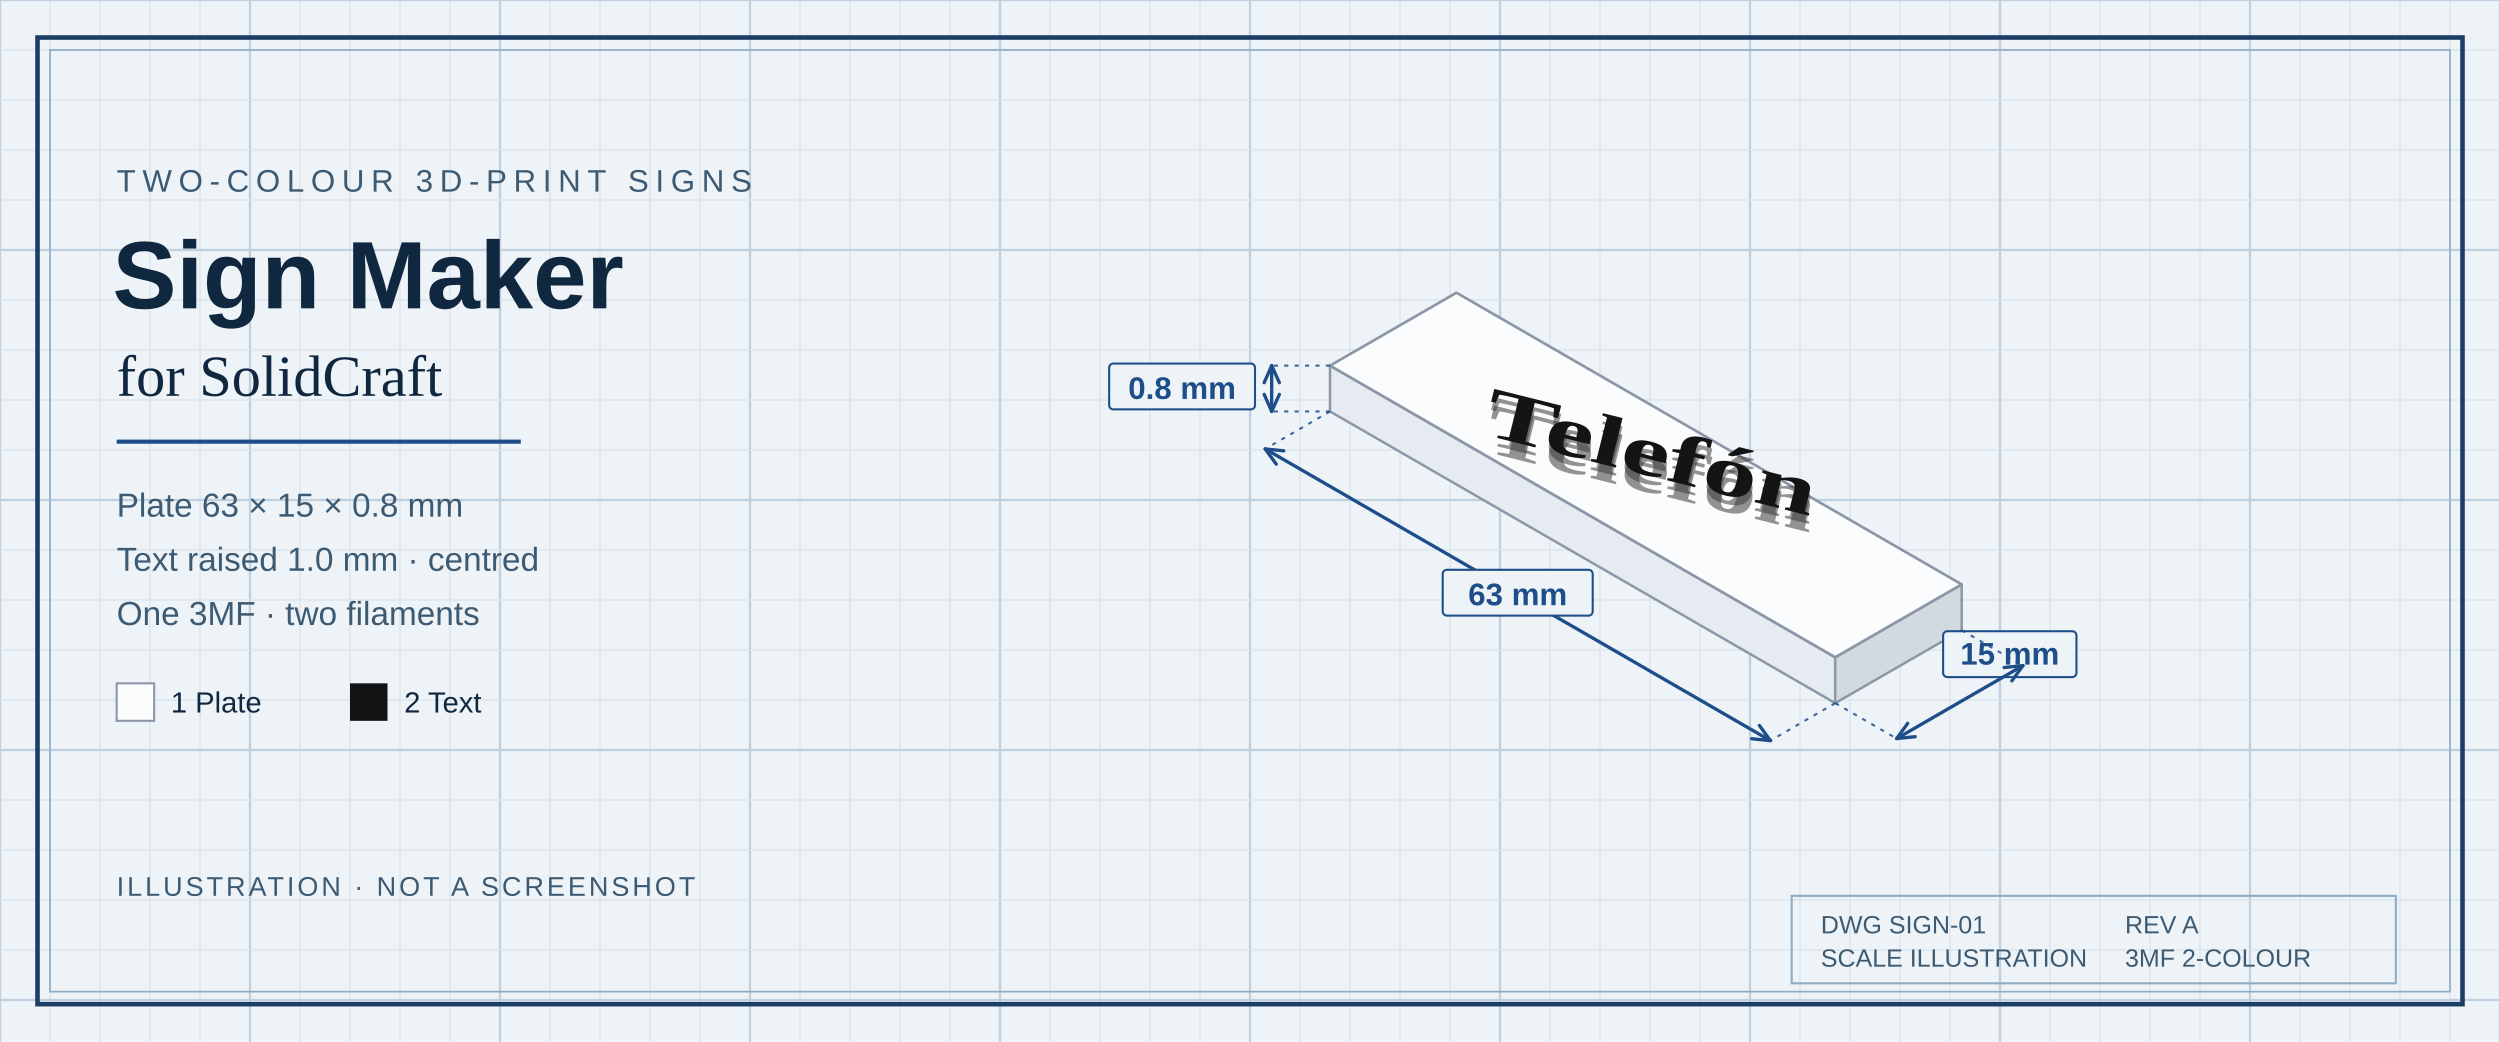
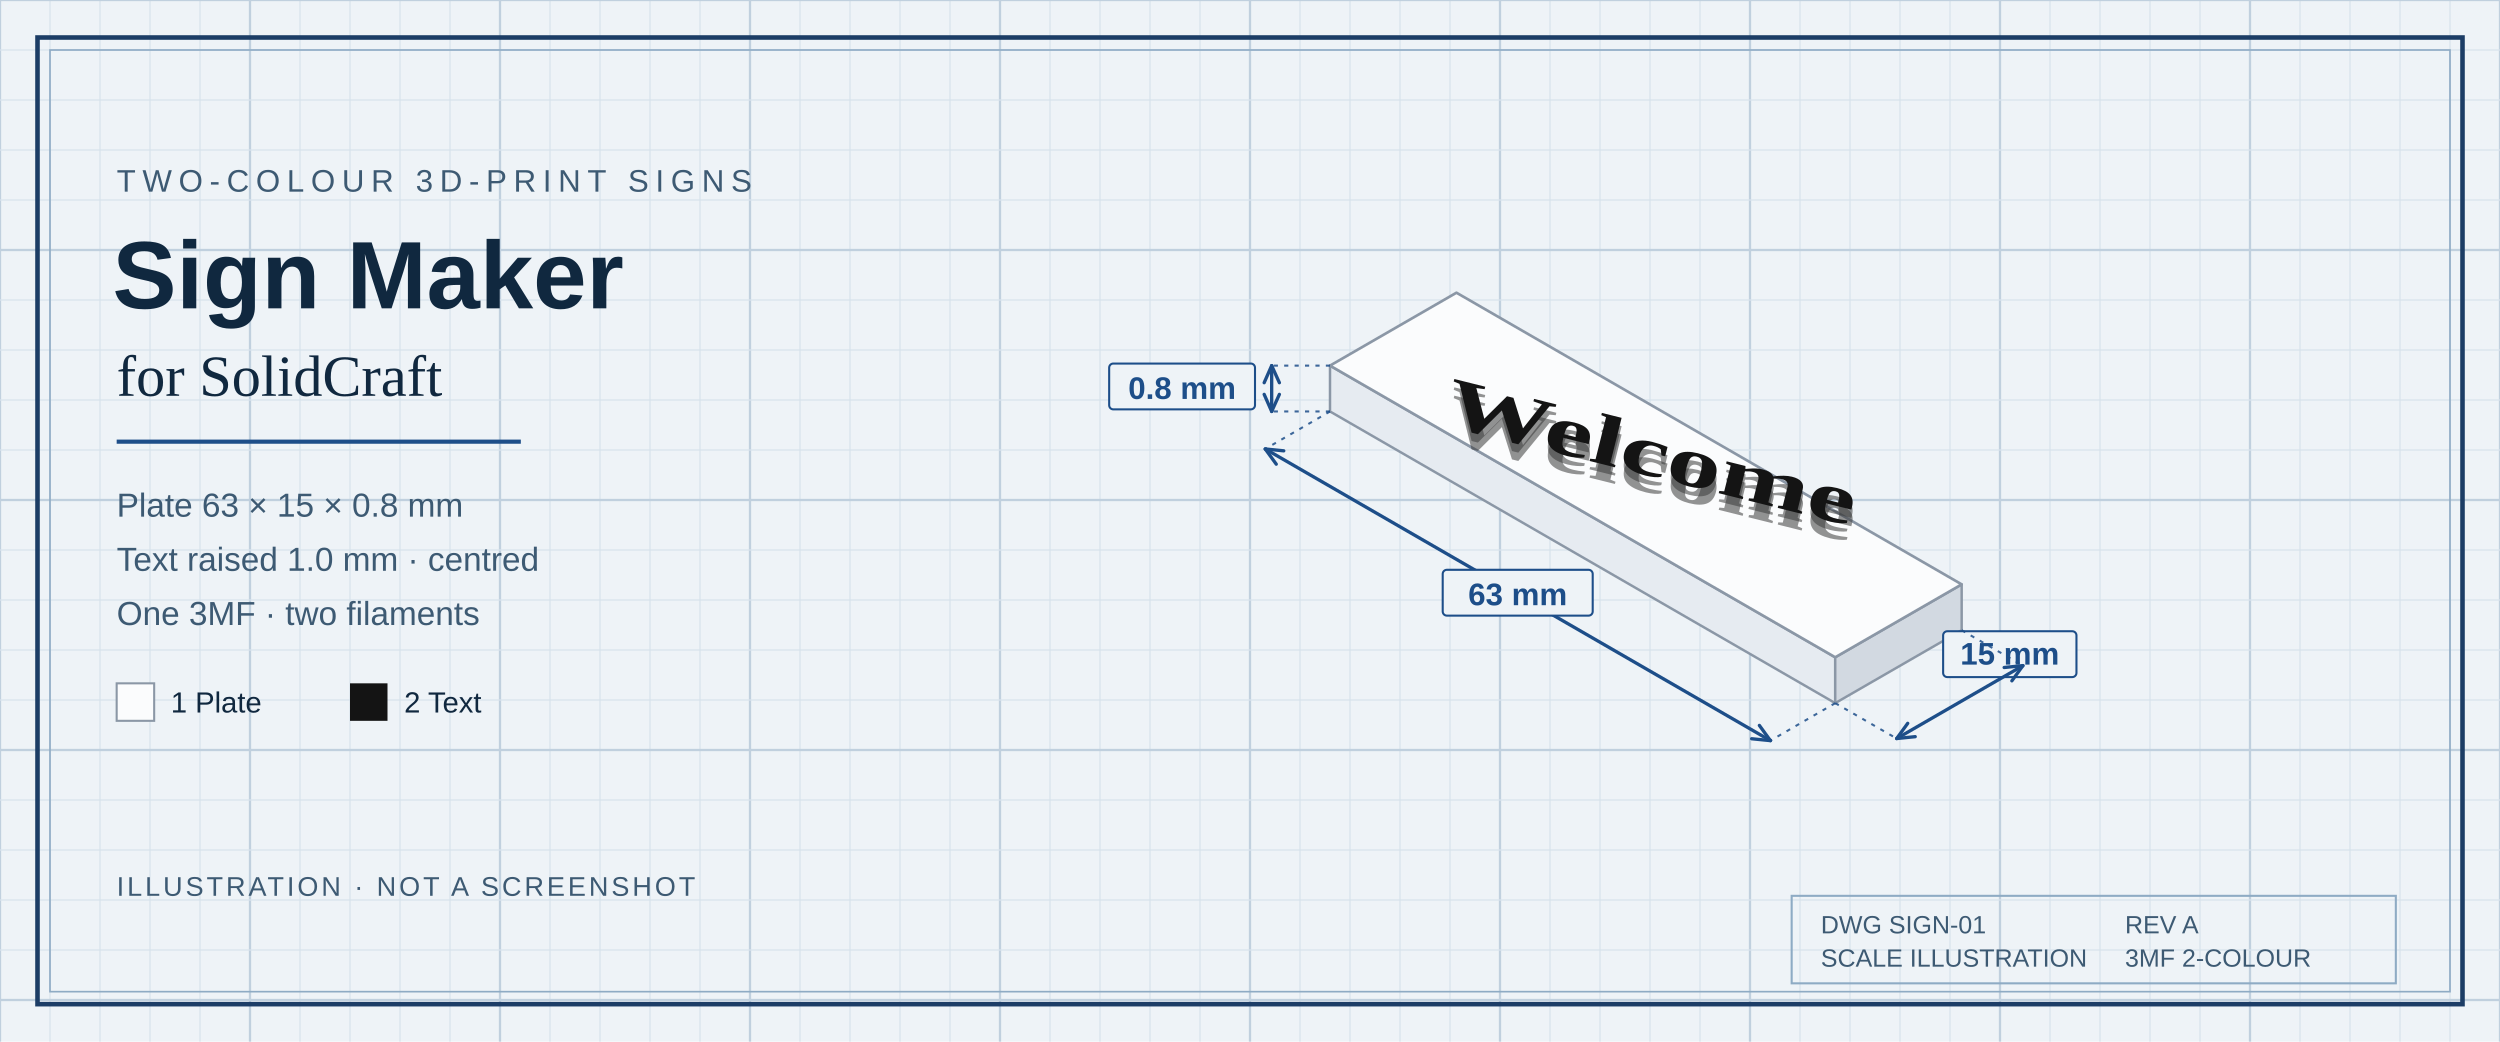
- <svg xmlns="http://www.w3.org/2000/svg" viewBox="0 0 1200 500" width="1200" height="500" role="img" aria-label="Illustration: Sign Maker for SolidCraft, an isometric two-colour sign reading Telefón">
+ <svg xmlns="http://www.w3.org/2000/svg" viewBox="0 0 1200 500" width="1200" height="500" role="img" aria-label="Illustration: Sign Maker for SolidCraft, an isometric two-colour sign reading Welcome">
  <rect width="1200" height="500" fill="#eef3f7" />
  <line x1="0" y1="0" x2="0" y2="500" stroke="#c0d0de" stroke-width="1.1" />
  <line x1="24" y1="0" x2="24" y2="500" stroke="#d7e2ec" stroke-width="0.6" />
  <line x1="48" y1="0" x2="48" y2="500" stroke="#d7e2ec" stroke-width="0.6" />
  <line x1="72" y1="0" x2="72" y2="500" stroke="#d7e2ec" stroke-width="0.6" />
  <line x1="96" y1="0" x2="96" y2="500" stroke="#d7e2ec" stroke-width="0.6" />
  <line x1="120" y1="0" x2="120" y2="500" stroke="#c0d0de" stroke-width="1.1" />
  <line x1="144" y1="0" x2="144" y2="500" stroke="#d7e2ec" stroke-width="0.6" />
  <line x1="168" y1="0" x2="168" y2="500" stroke="#d7e2ec" stroke-width="0.6" />
  <line x1="192" y1="0" x2="192" y2="500" stroke="#d7e2ec" stroke-width="0.6" />
  <line x1="216" y1="0" x2="216" y2="500" stroke="#d7e2ec" stroke-width="0.6" />
  <line x1="240" y1="0" x2="240" y2="500" stroke="#c0d0de" stroke-width="1.1" />
  <line x1="264" y1="0" x2="264" y2="500" stroke="#d7e2ec" stroke-width="0.6" />
  <line x1="288" y1="0" x2="288" y2="500" stroke="#d7e2ec" stroke-width="0.6" />
  <line x1="312" y1="0" x2="312" y2="500" stroke="#d7e2ec" stroke-width="0.6" />
  <line x1="336" y1="0" x2="336" y2="500" stroke="#d7e2ec" stroke-width="0.6" />
  <line x1="360" y1="0" x2="360" y2="500" stroke="#c0d0de" stroke-width="1.1" />
  <line x1="384" y1="0" x2="384" y2="500" stroke="#d7e2ec" stroke-width="0.6" />
  <line x1="408" y1="0" x2="408" y2="500" stroke="#d7e2ec" stroke-width="0.6" />
  <line x1="432" y1="0" x2="432" y2="500" stroke="#d7e2ec" stroke-width="0.6" />
  <line x1="456" y1="0" x2="456" y2="500" stroke="#d7e2ec" stroke-width="0.6" />
  <line x1="480" y1="0" x2="480" y2="500" stroke="#c0d0de" stroke-width="1.1" />
  <line x1="504" y1="0" x2="504" y2="500" stroke="#d7e2ec" stroke-width="0.6" />
  <line x1="528" y1="0" x2="528" y2="500" stroke="#d7e2ec" stroke-width="0.6" />
  <line x1="552" y1="0" x2="552" y2="500" stroke="#d7e2ec" stroke-width="0.6" />
  <line x1="576" y1="0" x2="576" y2="500" stroke="#d7e2ec" stroke-width="0.6" />
  <line x1="600" y1="0" x2="600" y2="500" stroke="#c0d0de" stroke-width="1.1" />
  <line x1="624" y1="0" x2="624" y2="500" stroke="#d7e2ec" stroke-width="0.6" />
  <line x1="648" y1="0" x2="648" y2="500" stroke="#d7e2ec" stroke-width="0.6" />
  <line x1="672" y1="0" x2="672" y2="500" stroke="#d7e2ec" stroke-width="0.6" />
  <line x1="696" y1="0" x2="696" y2="500" stroke="#d7e2ec" stroke-width="0.6" />
  <line x1="720" y1="0" x2="720" y2="500" stroke="#c0d0de" stroke-width="1.1" />
  <line x1="744" y1="0" x2="744" y2="500" stroke="#d7e2ec" stroke-width="0.6" />
  <line x1="768" y1="0" x2="768" y2="500" stroke="#d7e2ec" stroke-width="0.6" />
  <line x1="792" y1="0" x2="792" y2="500" stroke="#d7e2ec" stroke-width="0.6" />
  <line x1="816" y1="0" x2="816" y2="500" stroke="#d7e2ec" stroke-width="0.6" />
  <line x1="840" y1="0" x2="840" y2="500" stroke="#c0d0de" stroke-width="1.1" />
  <line x1="864" y1="0" x2="864" y2="500" stroke="#d7e2ec" stroke-width="0.6" />
  <line x1="888" y1="0" x2="888" y2="500" stroke="#d7e2ec" stroke-width="0.6" />
  <line x1="912" y1="0" x2="912" y2="500" stroke="#d7e2ec" stroke-width="0.6" />
  <line x1="936" y1="0" x2="936" y2="500" stroke="#d7e2ec" stroke-width="0.6" />
  <line x1="960" y1="0" x2="960" y2="500" stroke="#c0d0de" stroke-width="1.1" />
  <line x1="984" y1="0" x2="984" y2="500" stroke="#d7e2ec" stroke-width="0.6" />
  <line x1="1008" y1="0" x2="1008" y2="500" stroke="#d7e2ec" stroke-width="0.6" />
  <line x1="1032" y1="0" x2="1032" y2="500" stroke="#d7e2ec" stroke-width="0.6" />
  <line x1="1056" y1="0" x2="1056" y2="500" stroke="#d7e2ec" stroke-width="0.6" />
  <line x1="1080" y1="0" x2="1080" y2="500" stroke="#c0d0de" stroke-width="1.1" />
  <line x1="1104" y1="0" x2="1104" y2="500" stroke="#d7e2ec" stroke-width="0.6" />
  <line x1="1128" y1="0" x2="1128" y2="500" stroke="#d7e2ec" stroke-width="0.6" />
  <line x1="1152" y1="0" x2="1152" y2="500" stroke="#d7e2ec" stroke-width="0.6" />
  <line x1="1176" y1="0" x2="1176" y2="500" stroke="#d7e2ec" stroke-width="0.6" />
  <line x1="1200" y1="0" x2="1200" y2="500" stroke="#c0d0de" stroke-width="1.1" />
  <line x1="0" y1="0" x2="1200" y2="0" stroke="#c0d0de" stroke-width="1.1" />
  <line x1="0" y1="24" x2="1200" y2="24" stroke="#d7e2ec" stroke-width="0.6" />
  <line x1="0" y1="48" x2="1200" y2="48" stroke="#d7e2ec" stroke-width="0.6" />
  <line x1="0" y1="72" x2="1200" y2="72" stroke="#d7e2ec" stroke-width="0.6" />
  <line x1="0" y1="96" x2="1200" y2="96" stroke="#d7e2ec" stroke-width="0.6" />
  <line x1="0" y1="120" x2="1200" y2="120" stroke="#c0d0de" stroke-width="1.1" />
  <line x1="0" y1="144" x2="1200" y2="144" stroke="#d7e2ec" stroke-width="0.6" />
  <line x1="0" y1="168" x2="1200" y2="168" stroke="#d7e2ec" stroke-width="0.6" />
  <line x1="0" y1="192" x2="1200" y2="192" stroke="#d7e2ec" stroke-width="0.6" />
  <line x1="0" y1="216" x2="1200" y2="216" stroke="#d7e2ec" stroke-width="0.6" />
  <line x1="0" y1="240" x2="1200" y2="240" stroke="#c0d0de" stroke-width="1.1" />
  <line x1="0" y1="264" x2="1200" y2="264" stroke="#d7e2ec" stroke-width="0.6" />
  <line x1="0" y1="288" x2="1200" y2="288" stroke="#d7e2ec" stroke-width="0.6" />
  <line x1="0" y1="312" x2="1200" y2="312" stroke="#d7e2ec" stroke-width="0.6" />
  <line x1="0" y1="336" x2="1200" y2="336" stroke="#d7e2ec" stroke-width="0.6" />
  <line x1="0" y1="360" x2="1200" y2="360" stroke="#c0d0de" stroke-width="1.1" />
  <line x1="0" y1="384" x2="1200" y2="384" stroke="#d7e2ec" stroke-width="0.6" />
  <line x1="0" y1="408" x2="1200" y2="408" stroke="#d7e2ec" stroke-width="0.6" />
  <line x1="0" y1="432" x2="1200" y2="432" stroke="#d7e2ec" stroke-width="0.6" />
  <line x1="0" y1="456" x2="1200" y2="456" stroke="#d7e2ec" stroke-width="0.6" />
  <line x1="0" y1="480" x2="1200" y2="480" stroke="#c0d0de" stroke-width="1.1" />
  <rect x="18" y="18" width="1164" height="464" fill="none" stroke="#1c3d66" stroke-width="2.2" />
  <rect x="24" y="24" width="1152" height="452" fill="none" stroke="#8eabc4" stroke-width="0.8" />
  <text x="56" y="92" fill="#3d5a73" font-family="Segoe UI, Liberation Sans, DejaVu Sans, sans-serif" font-size="15" letter-spacing="3.2">TWO-COLOUR 3D-PRINT SIGNS</text>
  <text x="54" y="148" fill="#10283f" font-family="Segoe UI, Liberation Sans, DejaVu Sans, sans-serif" font-size="46" font-weight="700">Sign Maker</text>
  <text x="56" y="190" fill="#10283f" font-family="Georgia, Liberation Serif, Times New Roman, serif" font-size="28">for SolidCraft</text>
  <line x1="56" y1="212" x2="250" y2="212" stroke="#1d4e89" stroke-width="2" />
  <text x="56" y="248" fill="#3d5a73" font-family="Segoe UI, Liberation Sans, DejaVu Sans, sans-serif" font-size="16">Plate 63 × 15 × 0.8 mm</text>
  <text x="56" y="274" fill="#3d5a73" font-family="Segoe UI, Liberation Sans, DejaVu Sans, sans-serif" font-size="16">Text raised 1.0 mm · centred</text>
  <text x="56" y="300" fill="#3d5a73" font-family="Segoe UI, Liberation Sans, DejaVu Sans, sans-serif" font-size="16">One 3MF · two filaments</text>
  <rect x="56" y="328" width="18" height="18" fill="#fbfcfd" stroke="#8b97a6" />
  <text x="82" y="342" fill="#10283f" font-family="Segoe UI, Liberation Sans, DejaVu Sans, sans-serif" font-size="14">1  Plate</text>
  <rect x="168" y="328" width="18" height="18" fill="#141414" />
  <text x="194" y="342" fill="#10283f" font-family="Segoe UI, Liberation Sans, DejaVu Sans, sans-serif" font-size="14">2  Text</text>
  <text x="56" y="430" fill="#3d5a73" font-family="Segoe UI, Liberation Sans, DejaVu Sans, sans-serif" font-size="13" letter-spacing="1.4">ILLUSTRATION  ·  NOT A SCREENSHOT</text>
  <polygon points="638.4,197.5 880.9,337.5 880.9,315.5 638.4,175.5" fill="#e6ebf1" stroke="#8b97a6" stroke-width="1.2" stroke-linejoin="round" />
  <polygon points="941.6,302.5 880.9,337.5 880.9,315.5 941.6,280.5" fill="#d2d9e1" stroke="#8b97a6" stroke-width="1.2" stroke-linejoin="round" />
  <polygon points="699.1,140.5 941.6,280.5 880.9,315.5 638.4,175.5" fill="#fbfcfd" stroke="#8b97a6" stroke-width="1.3" stroke-linejoin="round" />
  <g transform="translate(790.0,228.0)">
    <g transform="translate(0,8)" opacity="0.55">
-       <text transform="rotate(14) scale(1,0.66)" text-anchor="middle" font-family="Georgia, 'Liberation Serif', 'Times New Roman', serif" font-size="52" font-weight="700" fill="#3a3a3a">Telefón</text>
+       <text transform="rotate(14) scale(1,0.66)" text-anchor="middle" font-family="Georgia, 'Liberation Serif', 'Times New Roman', serif" font-size="52" font-weight="700" fill="#3a3a3a">Welcome</text>
    </g>
    <g transform="translate(0,4)" opacity="0.55">
-       <text transform="rotate(14) scale(1,0.66)" text-anchor="middle" font-family="Georgia, 'Liberation Serif', 'Times New Roman', serif" font-size="52" font-weight="700" fill="#3a3a3a">Telefón</text>
+       <text transform="rotate(14) scale(1,0.66)" text-anchor="middle" font-family="Georgia, 'Liberation Serif', 'Times New Roman', serif" font-size="52" font-weight="700" fill="#3a3a3a">Welcome</text>
    </g>
    <g transform="translate(0,0)">
-       <text transform="rotate(14) scale(1,0.66)" text-anchor="middle" font-family="Georgia, 'Liberation Serif', 'Times New Roman', serif" font-size="52" font-weight="700" fill="#141414">Telefón</text>
+       <text transform="rotate(14) scale(1,0.66)" text-anchor="middle" font-family="Georgia, 'Liberation Serif', 'Times New Roman', serif" font-size="52" font-weight="700" fill="#141414">Welcome</text>
    </g>
  </g>
  <line x1="638.4" y1="197.5" x2="607.3" y2="215.5" stroke="#1d4e89" stroke-width="1" stroke-dasharray="2 3" opacity="0.85" />
  <line x1="880.9" y1="337.5" x2="849.8" y2="355.5" stroke="#1d4e89" stroke-width="1" stroke-dasharray="2 3" opacity="0.85" />
  <line x1="607.3" y1="215.5" x2="849.8" y2="355.5" stroke="#1d4e89" stroke-width="1.6" />
  <line x1="607.3" y1="215.5" x2="612.6" y2="222.8" stroke="#1d4e89" stroke-width="1.6" stroke-linecap="round" />
  <line x1="607.3" y1="215.5" x2="616.2" y2="216.4" stroke="#1d4e89" stroke-width="1.6" stroke-linecap="round" />
  <line x1="849.8" y1="355.5" x2="844.5" y2="348.2" stroke="#1d4e89" stroke-width="1.6" stroke-linecap="round" />
  <line x1="849.8" y1="355.5" x2="840.8" y2="354.6" stroke="#1d4e89" stroke-width="1.6" stroke-linecap="round" />
  <g font-family="Segoe UI, Liberation Sans, DejaVu Sans, sans-serif" font-size="15" font-weight="700" fill="#1d4e89">
    <rect x="692.5" y="273.5" width="72" height="22" rx="2" fill="#eef3f7" stroke="#1d4e89" stroke-width="1" />
    <text x="728.5" y="290.5" text-anchor="middle">63 mm</text>
    <rect x="932.7" y="303.0" width="64" height="22" rx="2" fill="#eef3f7" stroke="#1d4e89" stroke-width="1" />
    <text x="964.7" y="319.0" text-anchor="middle">15 mm</text>
    <rect x="532.4" y="174.5" width="70" height="22" rx="2" fill="#eef3f7" stroke="#1d4e89" stroke-width="1" />
    <text x="567.4" y="191.5" text-anchor="middle">0.8 mm</text>
  </g>
  <line x1="638.4" y1="197.5" x2="610.4" y2="197.5" stroke="#1d4e89" stroke-width="1" stroke-dasharray="2 3" opacity="0.85" />
  <line x1="638.4" y1="175.5" x2="610.4" y2="175.5" stroke="#1d4e89" stroke-width="1" stroke-dasharray="2 3" opacity="0.85" />
  <line x1="610.4" y1="197.5" x2="610.4" y2="175.5" stroke="#1d4e89" stroke-width="1.6" />
  <line x1="610.4" y1="197.5" x2="614.1" y2="189.3" stroke="#1d4e89" stroke-width="1.6" stroke-linecap="round" />
  <line x1="610.4" y1="197.5" x2="606.8" y2="189.3" stroke="#1d4e89" stroke-width="1.6" stroke-linecap="round" />
  <line x1="610.4" y1="175.5" x2="606.8" y2="183.7" stroke="#1d4e89" stroke-width="1.6" stroke-linecap="round" />
  <line x1="610.4" y1="175.5" x2="614.1" y2="183.7" stroke="#1d4e89" stroke-width="1.6" stroke-linecap="round" />
  <line x1="941.6" y1="302.5" x2="971.0" y2="319.5" stroke="#1d4e89" stroke-width="1" stroke-dasharray="2 3" opacity="0.85" />
  <line x1="880.9" y1="337.5" x2="910.4" y2="354.5" stroke="#1d4e89" stroke-width="1" stroke-dasharray="2 3" opacity="0.85" />
  <line x1="971.0" y1="319.5" x2="910.4" y2="354.5" stroke="#1d4e89" stroke-width="1.6" />
  <line x1="971.0" y1="319.5" x2="962.0" y2="320.4" stroke="#1d4e89" stroke-width="1.6" stroke-linecap="round" />
  <line x1="971.0" y1="319.5" x2="965.7" y2="326.8" stroke="#1d4e89" stroke-width="1.6" stroke-linecap="round" />
  <line x1="910.4" y1="354.5" x2="919.3" y2="353.6" stroke="#1d4e89" stroke-width="1.6" stroke-linecap="round" />
  <line x1="910.4" y1="354.5" x2="915.7" y2="347.2" stroke="#1d4e89" stroke-width="1.6" stroke-linecap="round" />
  <g font-family="Segoe UI, Liberation Sans, DejaVu Sans, sans-serif" font-size="12" fill="#3d5a73">
    <rect x="860" y="430" width="290" height="42" fill="none" stroke="#8eabc4" />
    <text x="874" y="448">DWG  SIGN-01</text>
    <text x="874" y="464">SCALE  ILLUSTRATION</text>
    <text x="1020" y="448">REV  A</text>
    <text x="1020" y="464">3MF  2-COLOUR</text>
  </g>
</svg>
